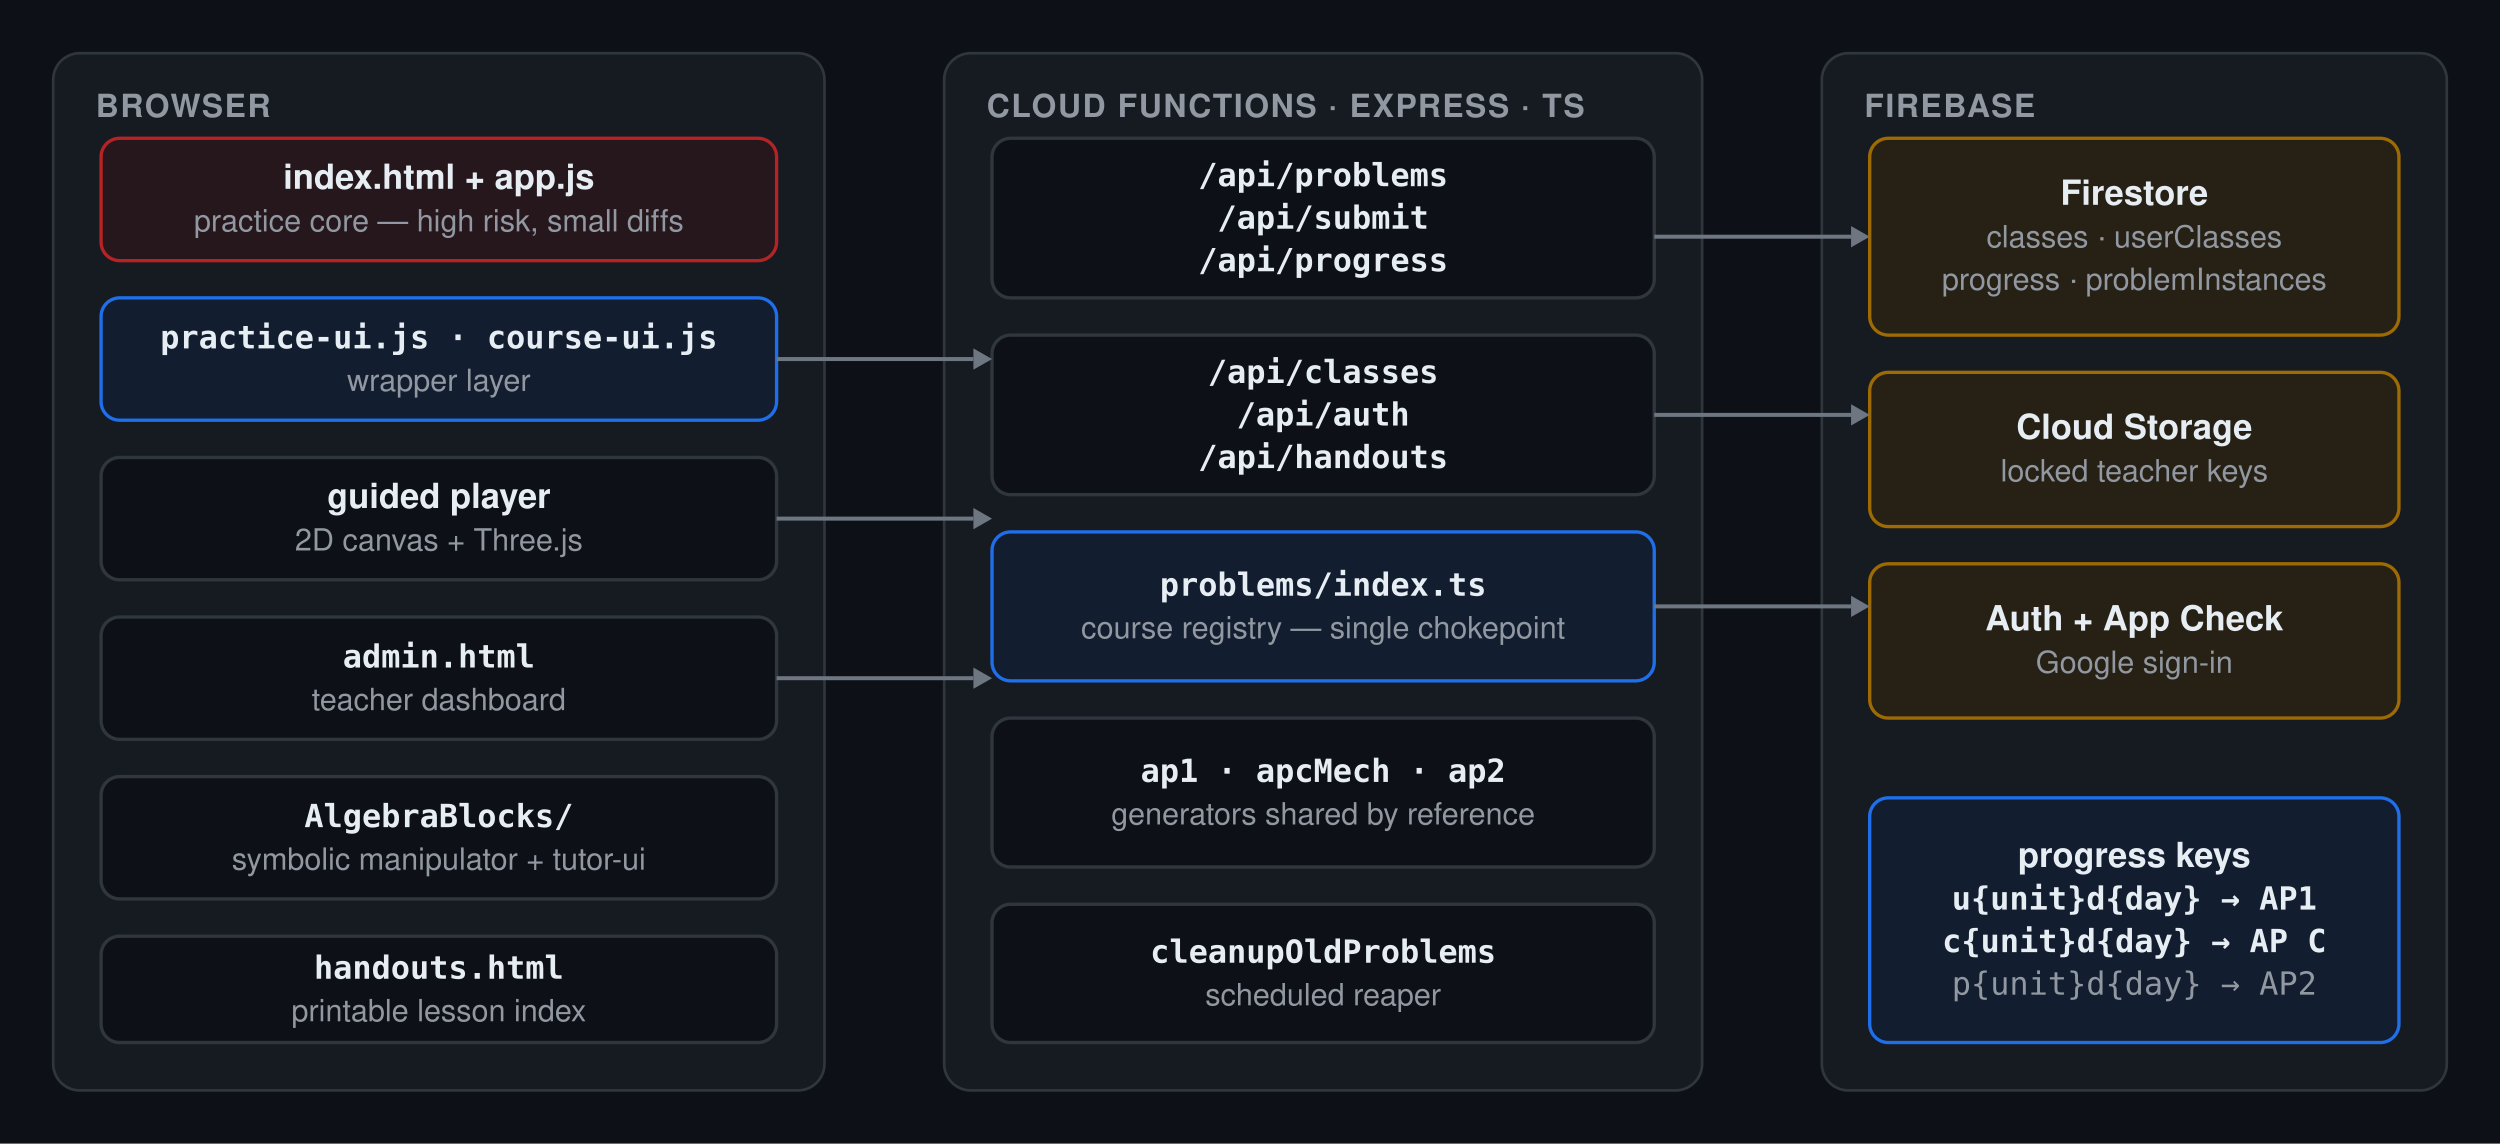
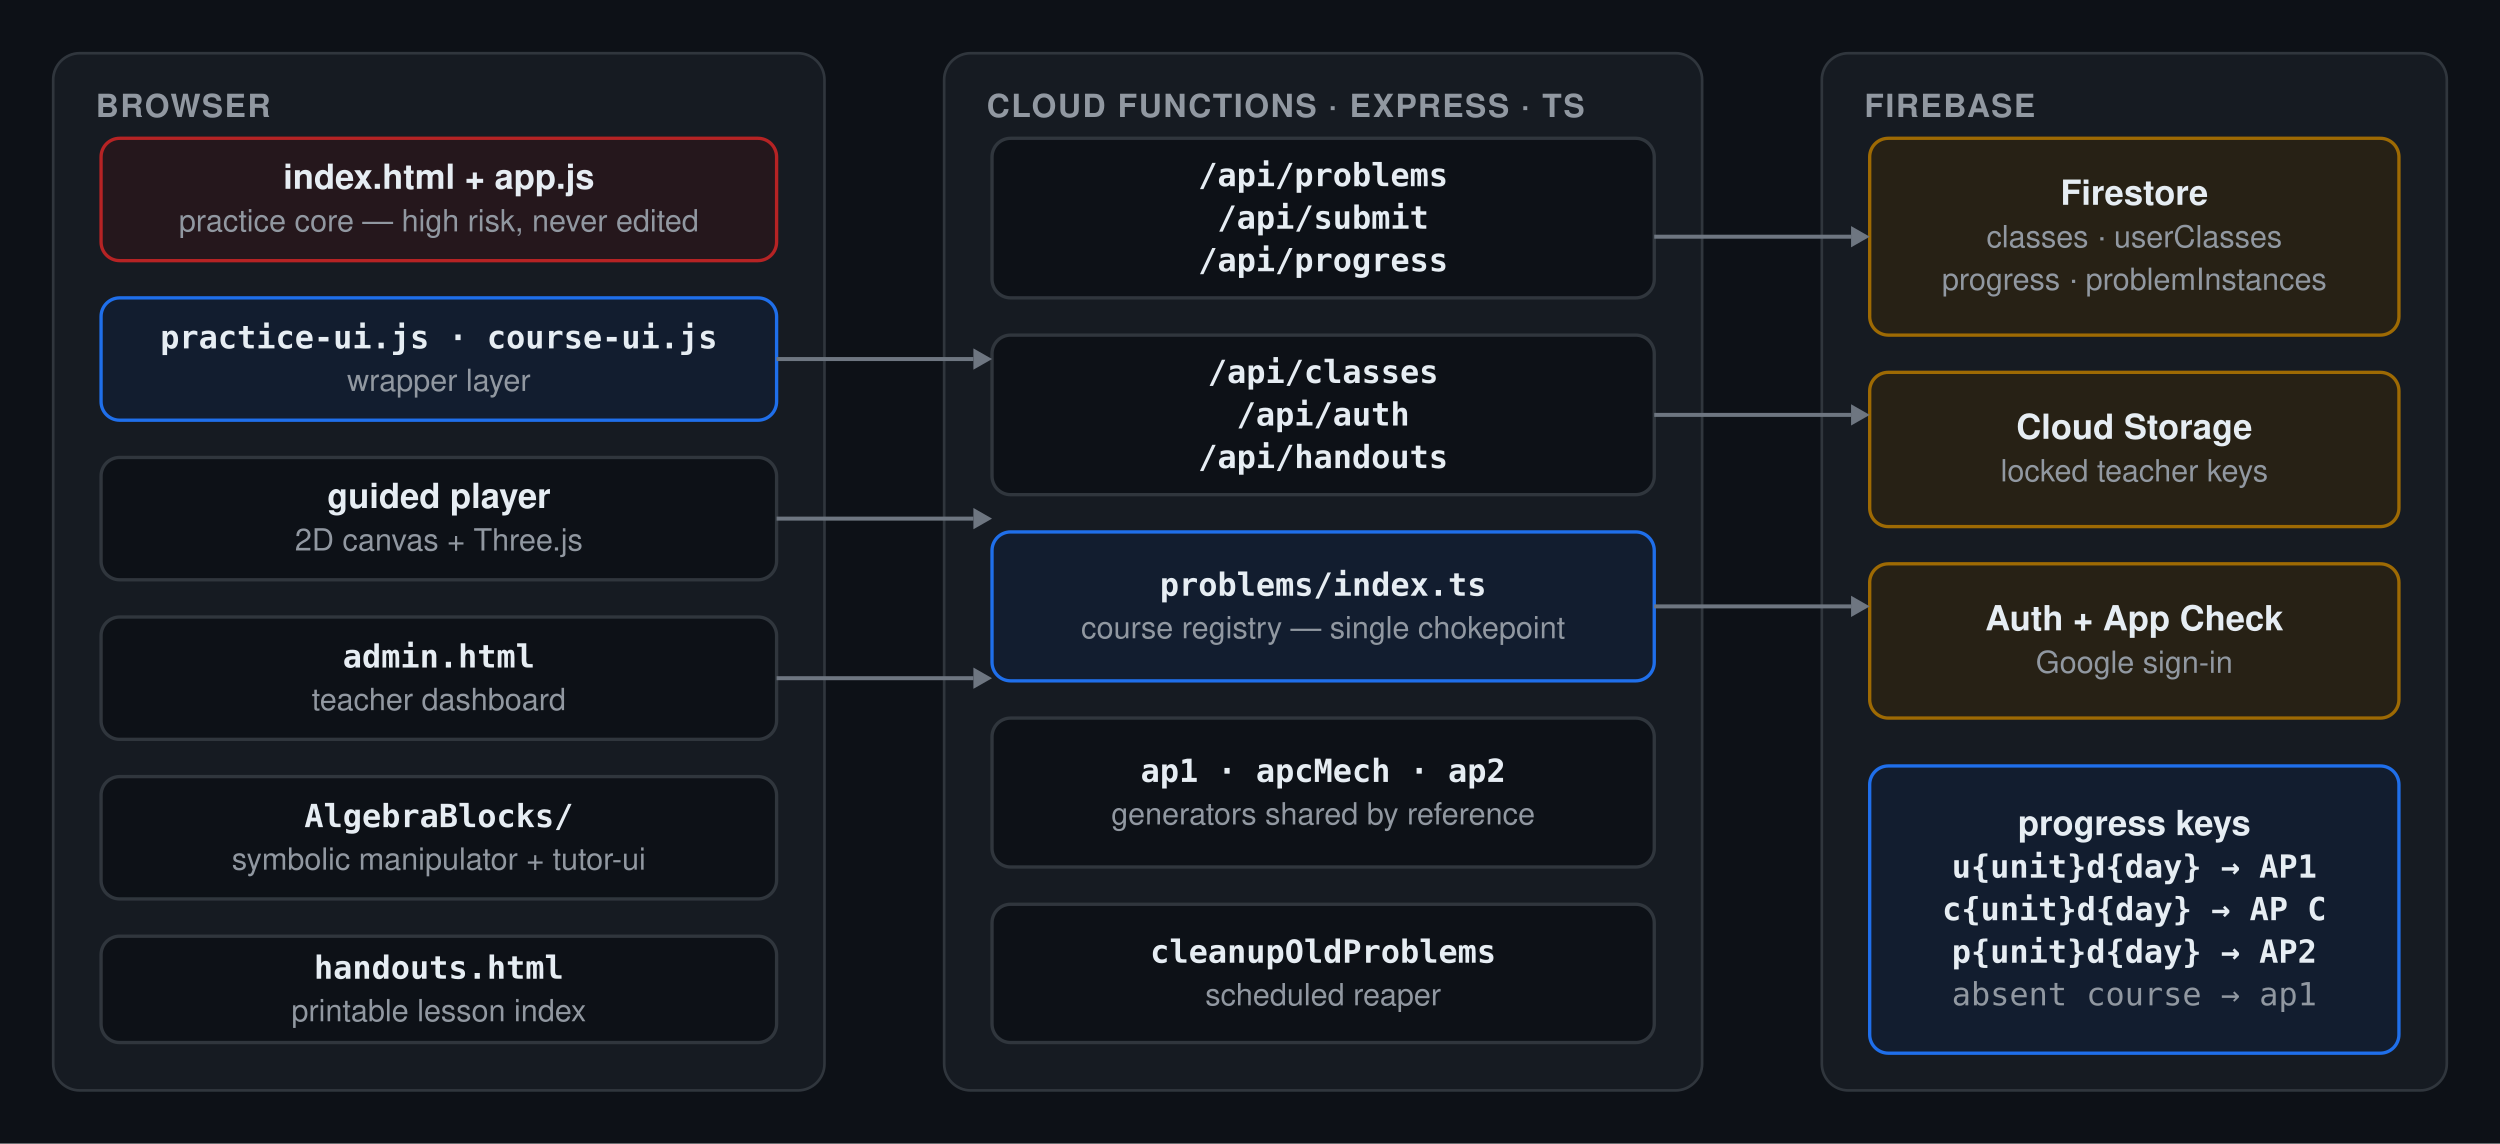
<svg xmlns="http://www.w3.org/2000/svg" viewBox="0 0 940 430" width="940" height="430" role="img" aria-label="PhabPhysics architecture: browser, cloud functions, and Firebase storage">
  <rect width="940" height="430" fill="#0d1117" />
  <rect x="20" y="20" width="290" height="390" rx="10" fill="#161b22" stroke="#30363d" stroke-width="1" />
  <text x="36" y="44" font-family="ui-sans-serif,-apple-system,BlinkMacSystemFont,Segoe UI,Helvetica,Arial,sans-serif" font-size="12" font-weight="600" letter-spacing="0.6" fill="#9198a1">BROWSER</text>
  <rect x="355" y="20" width="285" height="390" rx="10" fill="#161b22" stroke="#30363d" stroke-width="1" />
  <text x="371" y="44" font-family="ui-sans-serif,-apple-system,BlinkMacSystemFont,Segoe UI,Helvetica,Arial,sans-serif" font-size="12" font-weight="600" letter-spacing="0.6" fill="#9198a1">CLOUD FUNCTIONS · EXPRESS · TS</text>
  <rect x="685" y="20" width="235" height="390" rx="10" fill="#161b22" stroke="#30363d" stroke-width="1" />
  <text x="701" y="44" font-family="ui-sans-serif,-apple-system,BlinkMacSystemFont,Segoe UI,Helvetica,Arial,sans-serif" font-size="12" font-weight="600" letter-spacing="0.6" fill="#9198a1">FIREBASE</text>
  <rect x="38" y="52" width="254" height="46" rx="7" fill="#25171c" stroke="#b62324" stroke-width="1.25" />
  <text x="165.0" y="71.0" text-anchor="middle" font-family="ui-sans-serif,-apple-system,BlinkMacSystemFont,Segoe UI,Helvetica,Arial,sans-serif" font-size="13" font-weight="600" fill="#e6edf3">index.html + app.js</text>
-   <text x="165.0" y="87.0" text-anchor="middle" font-family="ui-sans-serif,-apple-system,BlinkMacSystemFont,Segoe UI,Helvetica,Arial,sans-serif" font-size="11.5" font-weight="400" fill="#9198a1">practice core — high risk, small diffs</text>
+   <text x="165.0" y="87.0" text-anchor="middle" font-family="ui-sans-serif,-apple-system,BlinkMacSystemFont,Segoe UI,Helvetica,Arial,sans-serif" font-size="11.5" font-weight="400" fill="#9198a1">practice core — high risk, never edited</text>
  <rect x="38" y="112" width="254" height="46" rx="7" fill="#121d2f" stroke="#1f6feb" stroke-width="1.25" />
  <text x="165.0" y="131.0" text-anchor="middle" font-family="ui-monospace,SFMono-Regular,SF Mono,Menlo,Consolas,monospace" font-size="12" font-weight="600" fill="#e6edf3">practice-ui.js · course-ui.js</text>
  <text x="165.0" y="147.0" text-anchor="middle" font-family="ui-sans-serif,-apple-system,BlinkMacSystemFont,Segoe UI,Helvetica,Arial,sans-serif" font-size="11.5" font-weight="400" fill="#9198a1">wrapper layer</text>
  <rect x="38" y="172" width="254" height="46" rx="7" fill="#0d1117" stroke="#30363d" stroke-width="1.25" />
  <text x="165.0" y="191.0" text-anchor="middle" font-family="ui-sans-serif,-apple-system,BlinkMacSystemFont,Segoe UI,Helvetica,Arial,sans-serif" font-size="13" font-weight="600" fill="#e6edf3">guided player</text>
  <text x="165.0" y="207.0" text-anchor="middle" font-family="ui-sans-serif,-apple-system,BlinkMacSystemFont,Segoe UI,Helvetica,Arial,sans-serif" font-size="11.5" font-weight="400" fill="#9198a1">2D canvas + Three.js</text>
  <rect x="38" y="232" width="254" height="46" rx="7" fill="#0d1117" stroke="#30363d" stroke-width="1.25" />
  <text x="165.0" y="251.0" text-anchor="middle" font-family="ui-monospace,SFMono-Regular,SF Mono,Menlo,Consolas,monospace" font-size="12" font-weight="600" fill="#e6edf3">admin.html</text>
  <text x="165.0" y="267.0" text-anchor="middle" font-family="ui-sans-serif,-apple-system,BlinkMacSystemFont,Segoe UI,Helvetica,Arial,sans-serif" font-size="11.5" font-weight="400" fill="#9198a1">teacher dashboard</text>
  <rect x="38" y="292" width="254" height="46" rx="7" fill="#0d1117" stroke="#30363d" stroke-width="1.25" />
  <text x="165.0" y="311.0" text-anchor="middle" font-family="ui-monospace,SFMono-Regular,SF Mono,Menlo,Consolas,monospace" font-size="12" font-weight="600" fill="#e6edf3">AlgebraBlocks/</text>
  <text x="165.0" y="327.0" text-anchor="middle" font-family="ui-sans-serif,-apple-system,BlinkMacSystemFont,Segoe UI,Helvetica,Arial,sans-serif" font-size="11.5" font-weight="400" fill="#9198a1">symbolic manipulator + tutor-ui</text>
  <rect x="38" y="352" width="254" height="40" rx="7" fill="#0d1117" stroke="#30363d" stroke-width="1.25" />
  <text x="165.0" y="368.0" text-anchor="middle" font-family="ui-monospace,SFMono-Regular,SF Mono,Menlo,Consolas,monospace" font-size="12" font-weight="600" fill="#e6edf3">handouts.html</text>
  <text x="165.0" y="384.0" text-anchor="middle" font-family="ui-sans-serif,-apple-system,BlinkMacSystemFont,Segoe UI,Helvetica,Arial,sans-serif" font-size="11.5" font-weight="400" fill="#9198a1">printable lesson index</text>
  <rect x="373" y="52" width="249" height="60" rx="7" fill="#0d1117" stroke="#30363d" stroke-width="1.25" />
  <text x="497.5" y="70.0" text-anchor="middle" font-family="ui-monospace,SFMono-Regular,SF Mono,Menlo,Consolas,monospace" font-size="12" font-weight="600" fill="#e6edf3">/api/problems</text>
  <text x="497.5" y="86.0" text-anchor="middle" font-family="ui-monospace,SFMono-Regular,SF Mono,Menlo,Consolas,monospace" font-size="12" font-weight="600" fill="#e6edf3">/api/submit</text>
  <text x="497.5" y="102.0" text-anchor="middle" font-family="ui-monospace,SFMono-Regular,SF Mono,Menlo,Consolas,monospace" font-size="12" font-weight="600" fill="#e6edf3">/api/progress</text>
  <rect x="373" y="126" width="249" height="60" rx="7" fill="#0d1117" stroke="#30363d" stroke-width="1.25" />
  <text x="497.5" y="144.0" text-anchor="middle" font-family="ui-monospace,SFMono-Regular,SF Mono,Menlo,Consolas,monospace" font-size="12" font-weight="600" fill="#e6edf3">/api/classes</text>
  <text x="497.5" y="160.0" text-anchor="middle" font-family="ui-monospace,SFMono-Regular,SF Mono,Menlo,Consolas,monospace" font-size="12" font-weight="600" fill="#e6edf3">/api/auth</text>
  <text x="497.5" y="176.0" text-anchor="middle" font-family="ui-monospace,SFMono-Regular,SF Mono,Menlo,Consolas,monospace" font-size="12" font-weight="600" fill="#e6edf3">/api/handouts</text>
  <rect x="373" y="200" width="249" height="56" rx="7" fill="#121d2f" stroke="#1f6feb" stroke-width="1.25" />
  <text x="497.5" y="224.0" text-anchor="middle" font-family="ui-monospace,SFMono-Regular,SF Mono,Menlo,Consolas,monospace" font-size="12" font-weight="600" fill="#e6edf3">problems/index.ts</text>
  <text x="497.5" y="240.0" text-anchor="middle" font-family="ui-sans-serif,-apple-system,BlinkMacSystemFont,Segoe UI,Helvetica,Arial,sans-serif" font-size="11.5" font-weight="400" fill="#9198a1">course registry — single chokepoint</text>
  <rect x="373" y="270" width="249" height="56" rx="7" fill="#0d1117" stroke="#30363d" stroke-width="1.25" />
-   <text x="497.5" y="294.0" text-anchor="middle" font-family="ui-monospace,SFMono-Regular,SF Mono,Menlo,Consolas,monospace" font-size="12" font-weight="600" fill="#e6edf3">ap1  ·  apcMech  ·  ap2</text>
+   <text x="497.5" y="294.0" text-anchor="middle" font-family="ui-monospace,SFMono-Regular,SF Mono,Menlo,Consolas,monospace" font-size="12" font-weight="600" fill="#e6edf3">ap1 · apcMech · ap2</text>
  <text x="497.5" y="310.0" text-anchor="middle" font-family="ui-sans-serif,-apple-system,BlinkMacSystemFont,Segoe UI,Helvetica,Arial,sans-serif" font-size="11.5" font-weight="400" fill="#9198a1">generators shared by reference</text>
  <rect x="373" y="340" width="249" height="52" rx="7" fill="#0d1117" stroke="#30363d" stroke-width="1.25" />
  <text x="497.5" y="362.0" text-anchor="middle" font-family="ui-monospace,SFMono-Regular,SF Mono,Menlo,Consolas,monospace" font-size="12" font-weight="600" fill="#e6edf3">cleanupOldProblems</text>
  <text x="497.5" y="378.0" text-anchor="middle" font-family="ui-sans-serif,-apple-system,BlinkMacSystemFont,Segoe UI,Helvetica,Arial,sans-serif" font-size="11.5" font-weight="400" fill="#9198a1">scheduled reaper</text>
  <rect x="703" y="52" width="199" height="74" rx="7" fill="#272115" stroke="#9e6a03" stroke-width="1.25" />
  <text x="802.5" y="77.0" text-anchor="middle" font-family="ui-sans-serif,-apple-system,BlinkMacSystemFont,Segoe UI,Helvetica,Arial,sans-serif" font-size="13" font-weight="600" fill="#e6edf3">Firestore</text>
  <text x="802.5" y="93.0" text-anchor="middle" font-family="ui-sans-serif,-apple-system,BlinkMacSystemFont,Segoe UI,Helvetica,Arial,sans-serif" font-size="11.5" font-weight="400" fill="#9198a1">classes · userClasses</text>
  <text x="802.5" y="109.0" text-anchor="middle" font-family="ui-sans-serif,-apple-system,BlinkMacSystemFont,Segoe UI,Helvetica,Arial,sans-serif" font-size="11.5" font-weight="400" fill="#9198a1">progress · problemInstances</text>
  <rect x="703" y="140" width="199" height="58" rx="7" fill="#272115" stroke="#9e6a03" stroke-width="1.25" />
  <text x="802.5" y="165.0" text-anchor="middle" font-family="ui-sans-serif,-apple-system,BlinkMacSystemFont,Segoe UI,Helvetica,Arial,sans-serif" font-size="13" font-weight="600" fill="#e6edf3">Cloud Storage</text>
  <text x="802.5" y="181.0" text-anchor="middle" font-family="ui-sans-serif,-apple-system,BlinkMacSystemFont,Segoe UI,Helvetica,Arial,sans-serif" font-size="11.5" font-weight="400" fill="#9198a1">locked teacher keys</text>
  <rect x="703" y="212" width="199" height="58" rx="7" fill="#272115" stroke="#9e6a03" stroke-width="1.25" />
  <text x="802.5" y="237.0" text-anchor="middle" font-family="ui-sans-serif,-apple-system,BlinkMacSystemFont,Segoe UI,Helvetica,Arial,sans-serif" font-size="13" font-weight="600" fill="#e6edf3">Auth + App Check</text>
  <text x="802.5" y="253.0" text-anchor="middle" font-family="ui-sans-serif,-apple-system,BlinkMacSystemFont,Segoe UI,Helvetica,Arial,sans-serif" font-size="11.5" font-weight="400" fill="#9198a1">Google sign-in</text>
-   <rect x="703" y="300" width="199" height="92" rx="7" fill="#121d2f" stroke="#1f6feb" stroke-width="1.25" />
-   <text x="802.5" y="326.0" text-anchor="middle" font-family="ui-sans-serif,-apple-system,BlinkMacSystemFont,Segoe UI,Helvetica,Arial,sans-serif" font-size="13" font-weight="600" fill="#e6edf3">progress keys</text>
-   <text x="802.5" y="342.0" text-anchor="middle" font-family="ui-monospace,SFMono-Regular,SF Mono,Menlo,Consolas,monospace" font-size="12" font-weight="600" fill="#e6edf3">u{unit}d{day}  → AP1</text>
-   <text x="802.5" y="358.0" text-anchor="middle" font-family="ui-monospace,SFMono-Regular,SF Mono,Menlo,Consolas,monospace" font-size="12" font-weight="600" fill="#e6edf3">c{unit}d{day}  → AP C</text>
-   <text x="802.5" y="374.0" text-anchor="middle" font-family="ui-monospace,SFMono-Regular,SF Mono,Menlo,Consolas,monospace" font-size="12" font-weight="400" fill="#9198a1">p{unit}d{day}  → AP2</text>
+   <rect x="703" y="288" width="199" height="108" rx="7" fill="#121d2f" stroke="#1f6feb" stroke-width="1.25" />
+   <text x="802.5" y="314.0" text-anchor="middle" font-family="ui-sans-serif,-apple-system,BlinkMacSystemFont,Segoe UI,Helvetica,Arial,sans-serif" font-size="13" font-weight="600" fill="#e6edf3">progress keys</text>
+   <text x="802.5" y="330.0" text-anchor="middle" font-family="ui-monospace,SFMono-Regular,SF Mono,Menlo,Consolas,monospace" font-size="12" font-weight="600" fill="#e6edf3">u{unit}d{day} → AP1</text>
+   <text x="802.5" y="346.0" text-anchor="middle" font-family="ui-monospace,SFMono-Regular,SF Mono,Menlo,Consolas,monospace" font-size="12" font-weight="600" fill="#e6edf3">c{unit}d{day} → AP C</text>
+   <text x="802.5" y="362.0" text-anchor="middle" font-family="ui-monospace,SFMono-Regular,SF Mono,Menlo,Consolas,monospace" font-size="12" font-weight="600" fill="#e6edf3">p{unit}d{day} → AP2</text>
+   <text x="802.5" y="378.0" text-anchor="middle" font-family="ui-monospace,SFMono-Regular,SF Mono,Menlo,Consolas,monospace" font-size="12" font-weight="400" fill="#9198a1">absent course → ap1</text>
  <line x1="292" y1="135" x2="366" y2="135" stroke="#6e7681" stroke-width="1.5" />
  <path d="M373 135 L366 131 L366 139 Z" fill="#6e7681" />
  <line x1="292" y1="195" x2="366" y2="195" stroke="#6e7681" stroke-width="1.5" />
  <path d="M373 195 L366 191 L366 199 Z" fill="#6e7681" />
  <line x1="292" y1="255" x2="366" y2="255" stroke="#6e7681" stroke-width="1.5" />
  <path d="M373 255 L366 251 L366 259 Z" fill="#6e7681" />
  <line x1="622" y1="89" x2="696" y2="89" stroke="#6e7681" stroke-width="1.5" />
  <path d="M703 89 L696 85 L696 93 Z" fill="#6e7681" />
  <line x1="622" y1="156" x2="696" y2="156" stroke="#6e7681" stroke-width="1.5" />
  <path d="M703 156 L696 152 L696 160 Z" fill="#6e7681" />
  <line x1="622" y1="228" x2="696" y2="228" stroke="#6e7681" stroke-width="1.5" />
  <path d="M703 228 L696 224 L696 232 Z" fill="#6e7681" />
</svg>
